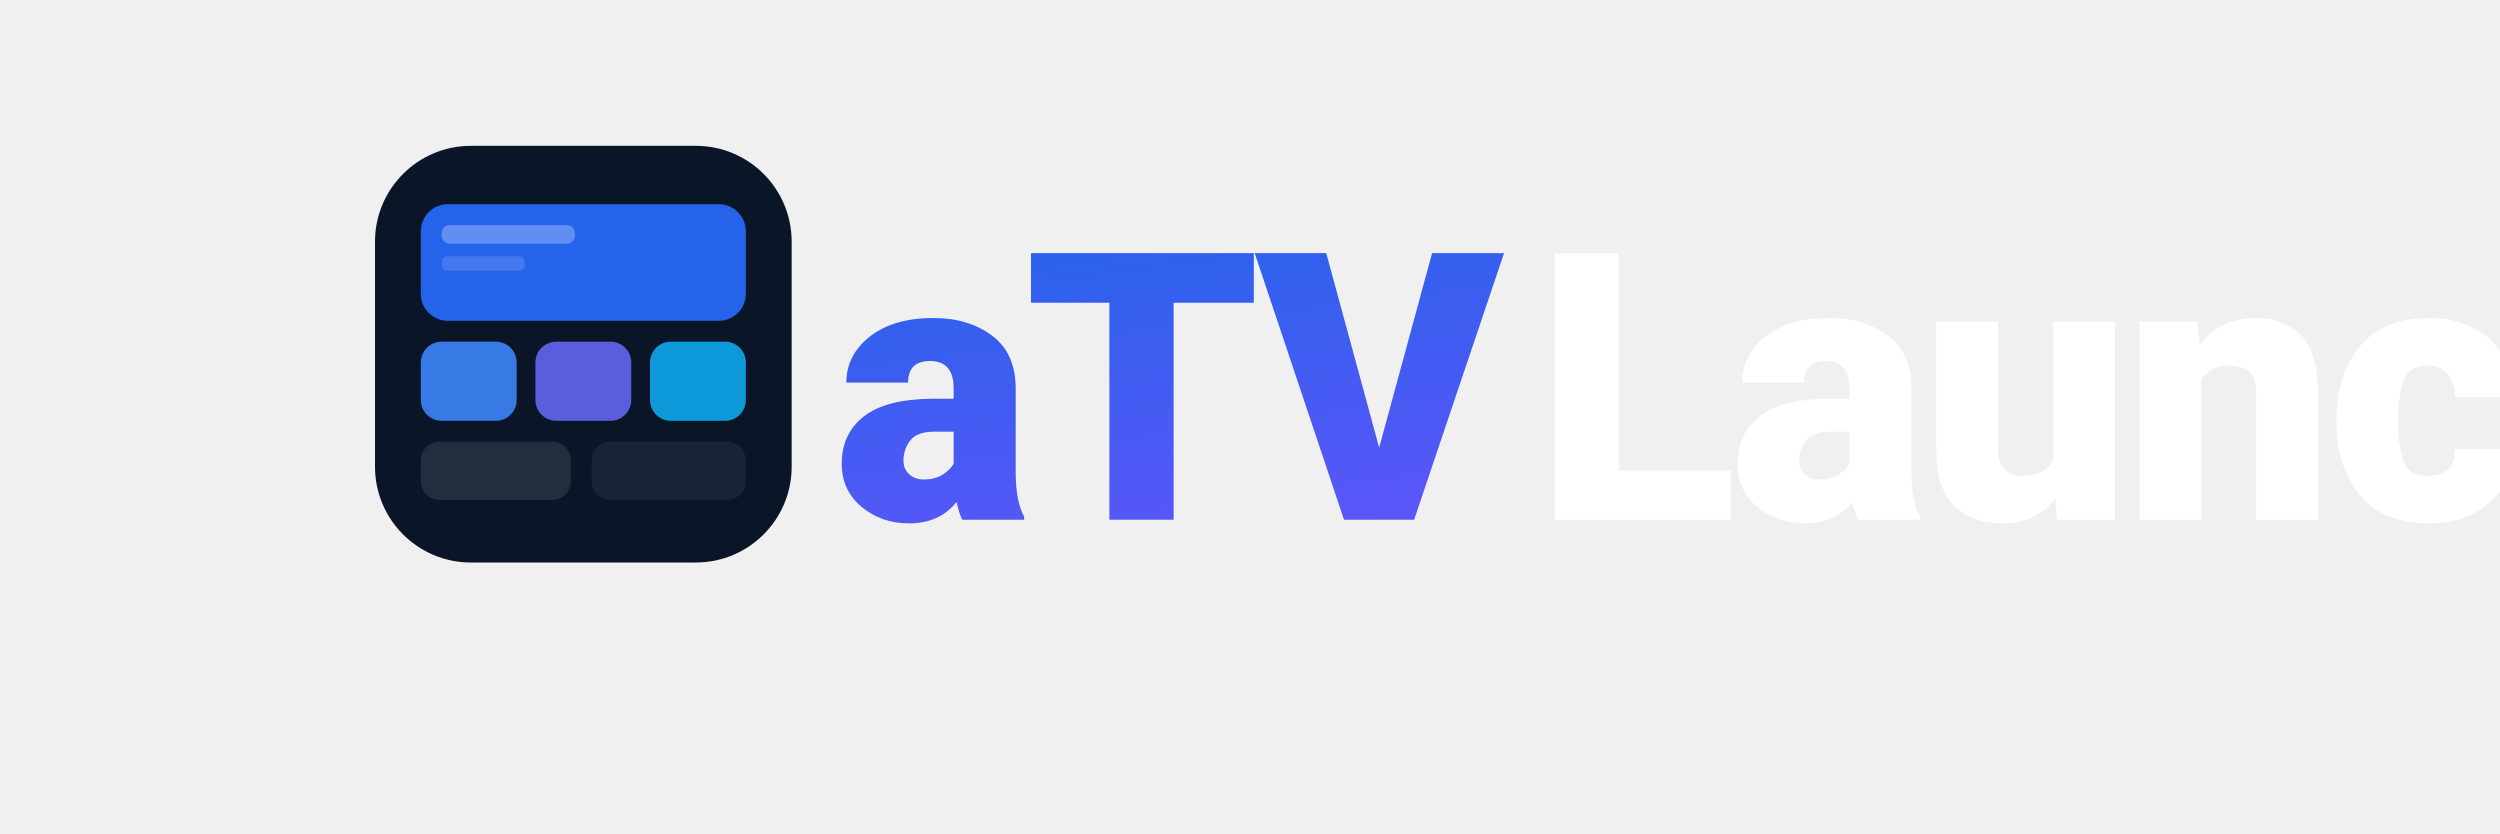
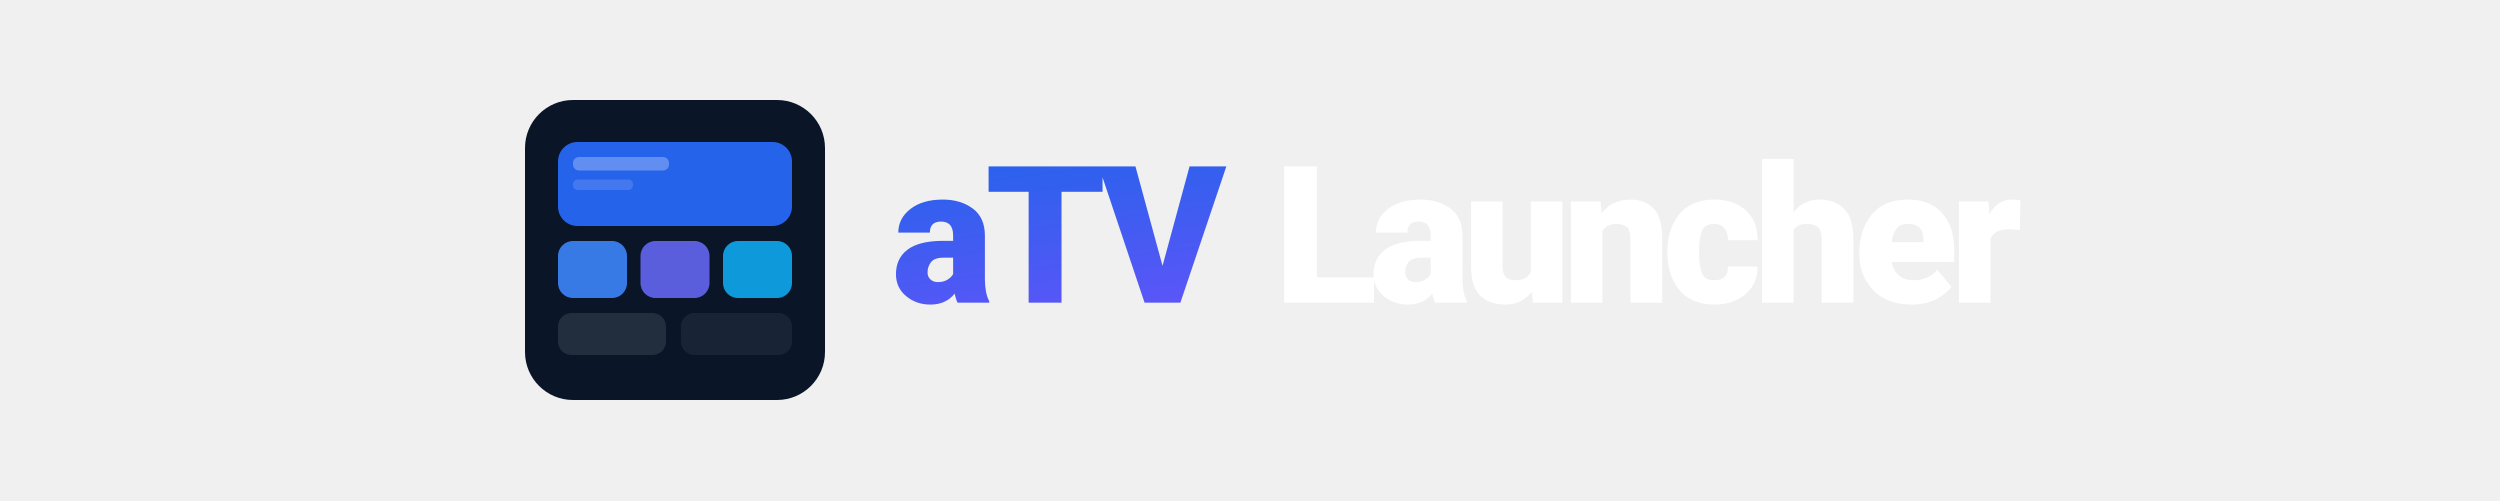
- <svg xmlns="http://www.w3.org/2000/svg" viewBox="0 0 600 200">
+ <svg xmlns="http://www.w3.org/2000/svg" viewBox="0 0 600 120">
  <defs>
    <linearGradient id="purpleGradient" x1="0%" y1="0%" x2="100%" y2="100%">
      <stop offset="0%" stop-color="#2563EB" />
      <stop offset="100%" stop-color="#7C4DFF" />
    </linearGradient>
    <filter id="blur" x="-20%" y="-20%" width="140%" height="140%">
      <feGaussianBlur stdDeviation="20" />
    </filter>
  </defs>
-   <g transform="translate(90, 35) scale(0.5)">
-     <rect width="200" height="200" rx="46" fill="#0A1628" />
-     <rect x="22" y="28" width="156" height="56" rx="13" fill="#2563EB" />
-     <rect x="32" y="38" width="64" height="9" rx="4" fill="white" opacity="0.28" />
-     <rect x="32" y="53" width="40" height="7" rx="3" fill="white" opacity="0.14" />
-     <rect x="22" y="94" width="46" height="38" rx="10" fill="#3B82F6" opacity="0.92" />
-     <rect x="77" y="94" width="46" height="38" rx="10" fill="#6366F1" opacity="0.9" />
-     <rect x="132" y="94" width="46" height="38" rx="10" fill="#0EA5E9" opacity="0.92" />
-     <rect x="22" y="142" width="72" height="28" rx="9" fill="white" opacity="0.1" />
-     <rect x="104" y="142" width="74" height="28" rx="9" fill="white" opacity="0.06" />
+   <g transform="translate(116, 0)">
+     <g transform="translate(10, 24)">
+       <g transform="scale(0.36)">
+         <rect width="200" height="200" rx="32" fill="#0A1628" />
+         <rect x="22" y="28" width="156" height="56" rx="13" fill="#2563EB" />
+         <rect x="32" y="38" width="64" height="9" rx="4" fill="white" opacity="0.28" />
+         <rect x="32" y="53" width="40" height="7" rx="3" fill="white" opacity="0.14" />
+         <rect x="22" y="94" width="46" height="38" rx="10" fill="#3B82F6" opacity="0.92" />
+         <rect x="77" y="94" width="46" height="38" rx="10" fill="#6366F1" opacity="0.9" />
+         <rect x="132" y="94" width="46" height="38" rx="10" fill="#0EA5E9" opacity="0.92" />
+         <rect x="22" y="142" width="72" height="28" rx="9" fill="white" opacity="0.1" />
+         <rect x="104" y="142" width="74" height="28" rx="9" fill="white" opacity="0.06" />
+       </g>
+     </g>
+     <text x="98" y="60" dominant-baseline="middle" style="font-family: -apple-system, BlinkMacSystemFont, 'SF Pro Display', 'Segoe UI', Roboto, sans-serif;                  font-size: 46px;                  font-weight: 800;                  letter-spacing: -2px;">
+       <tspan fill="url(#purpleGradient)">aTV</tspan>
+       <tspan fill="#FFFFFF"> Launcher</tspan>
+     </text>
  </g>
-   <text x="200" y="50%" dominant-baseline="middle" style="font-family: -apple-system, BlinkMacSystemFont, 'SF Pro Display', 'Segoe UI', Roboto, sans-serif;                font-size: 90px;                font-weight: 800;                letter-spacing: -2px;">
-     <tspan fill="url(#purpleGradient)">aTV</tspan>
-     <tspan dx="-15" fill="#FFFFFF">Launcher</tspan>
-   </text>
</svg>
